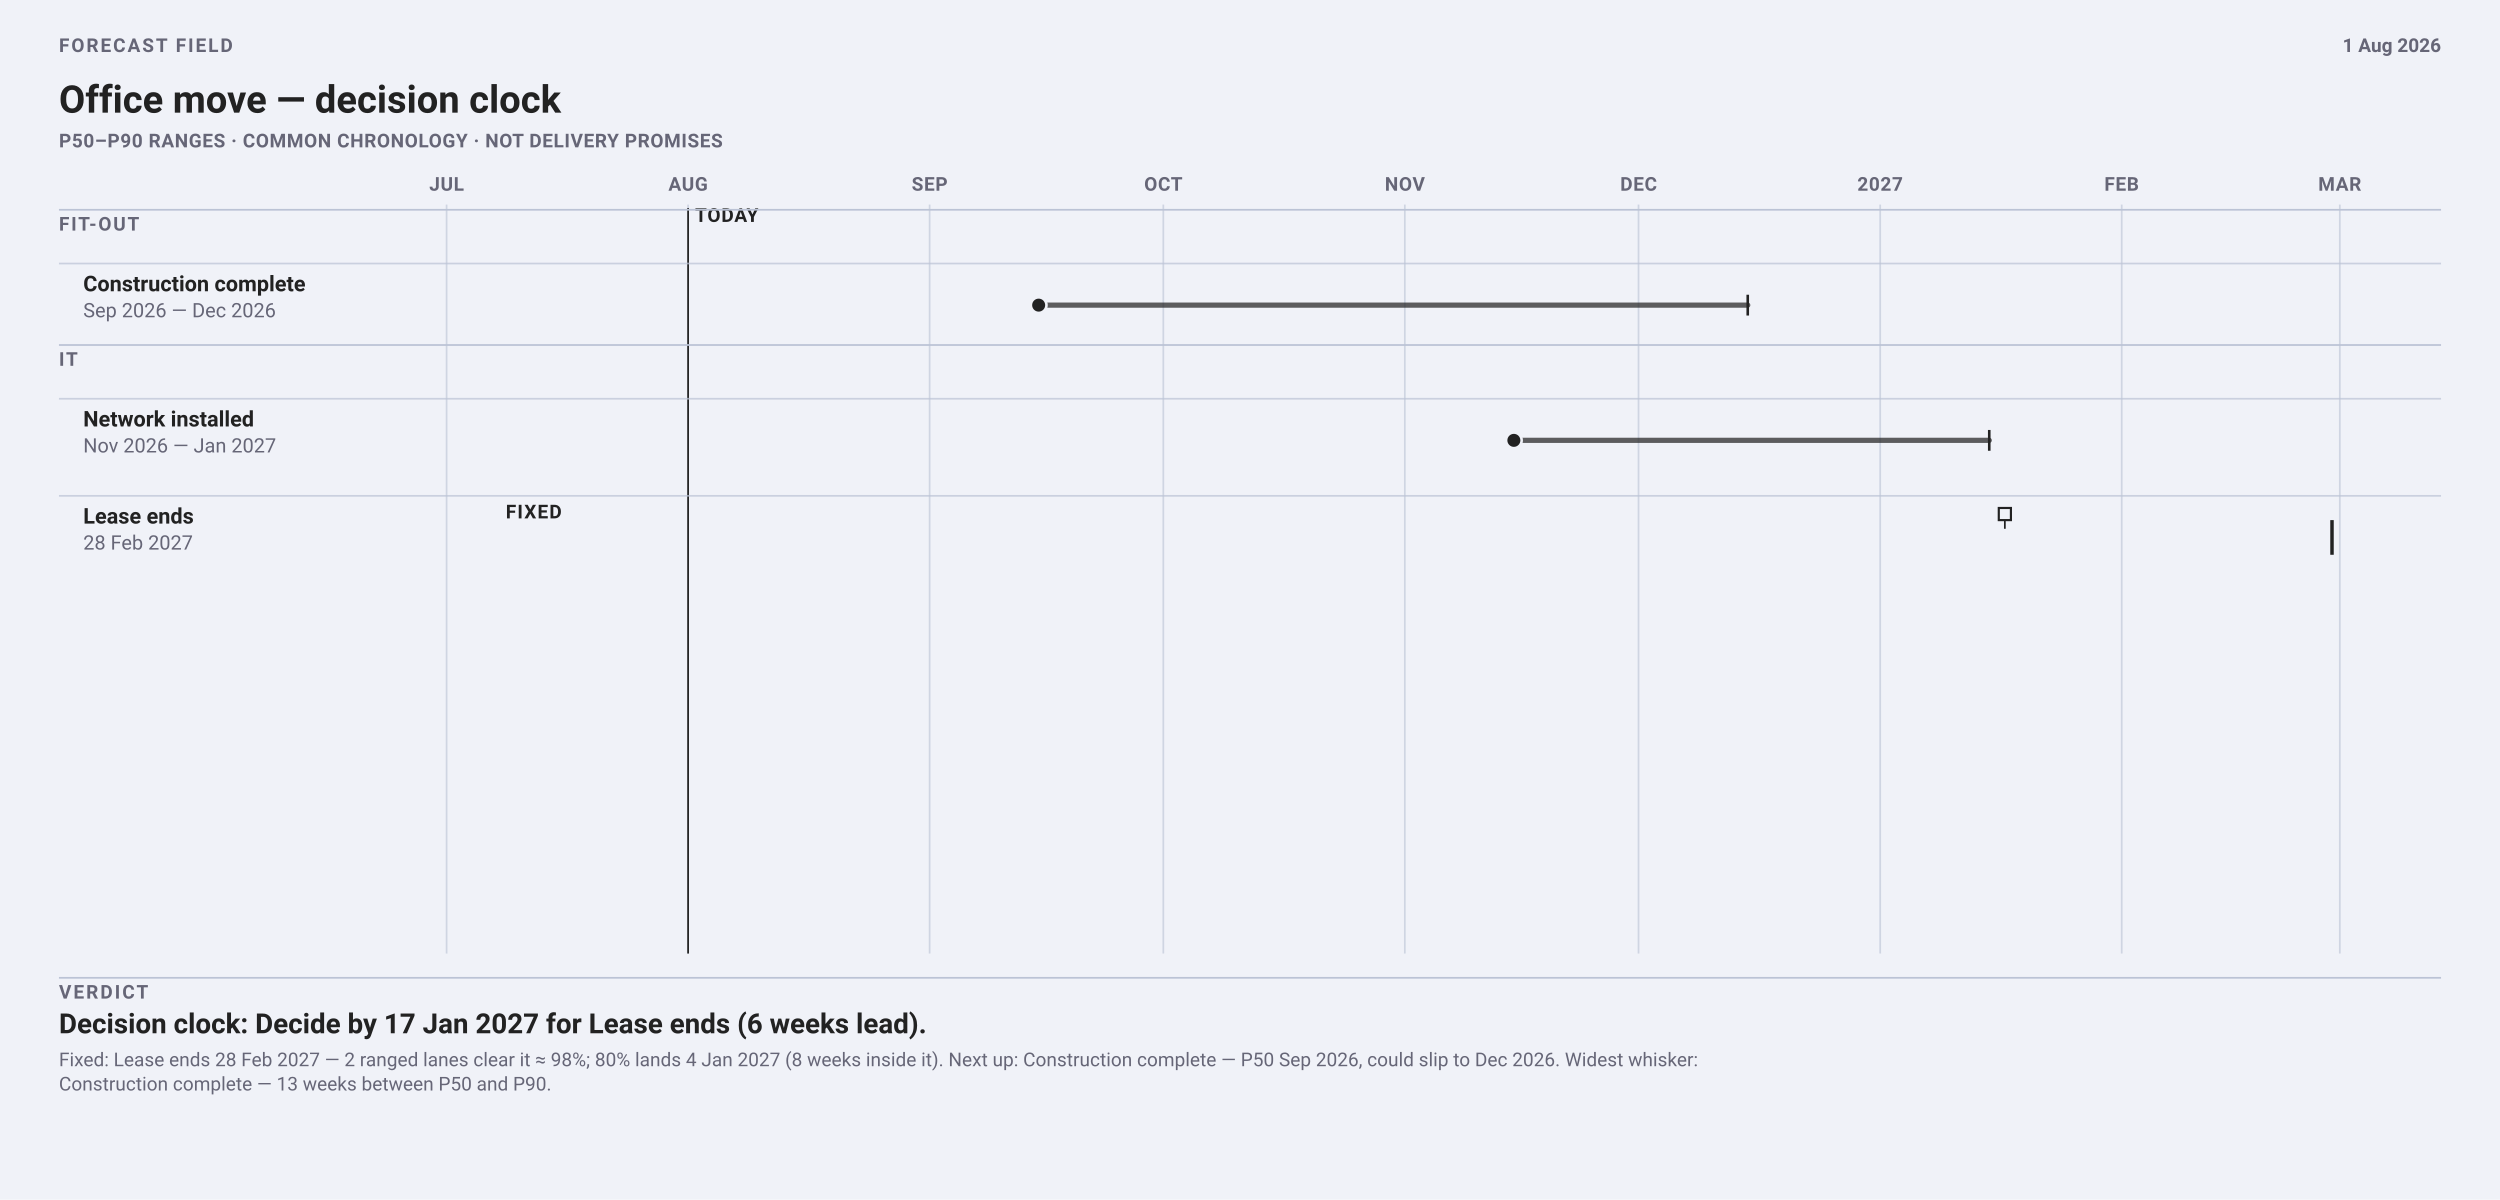
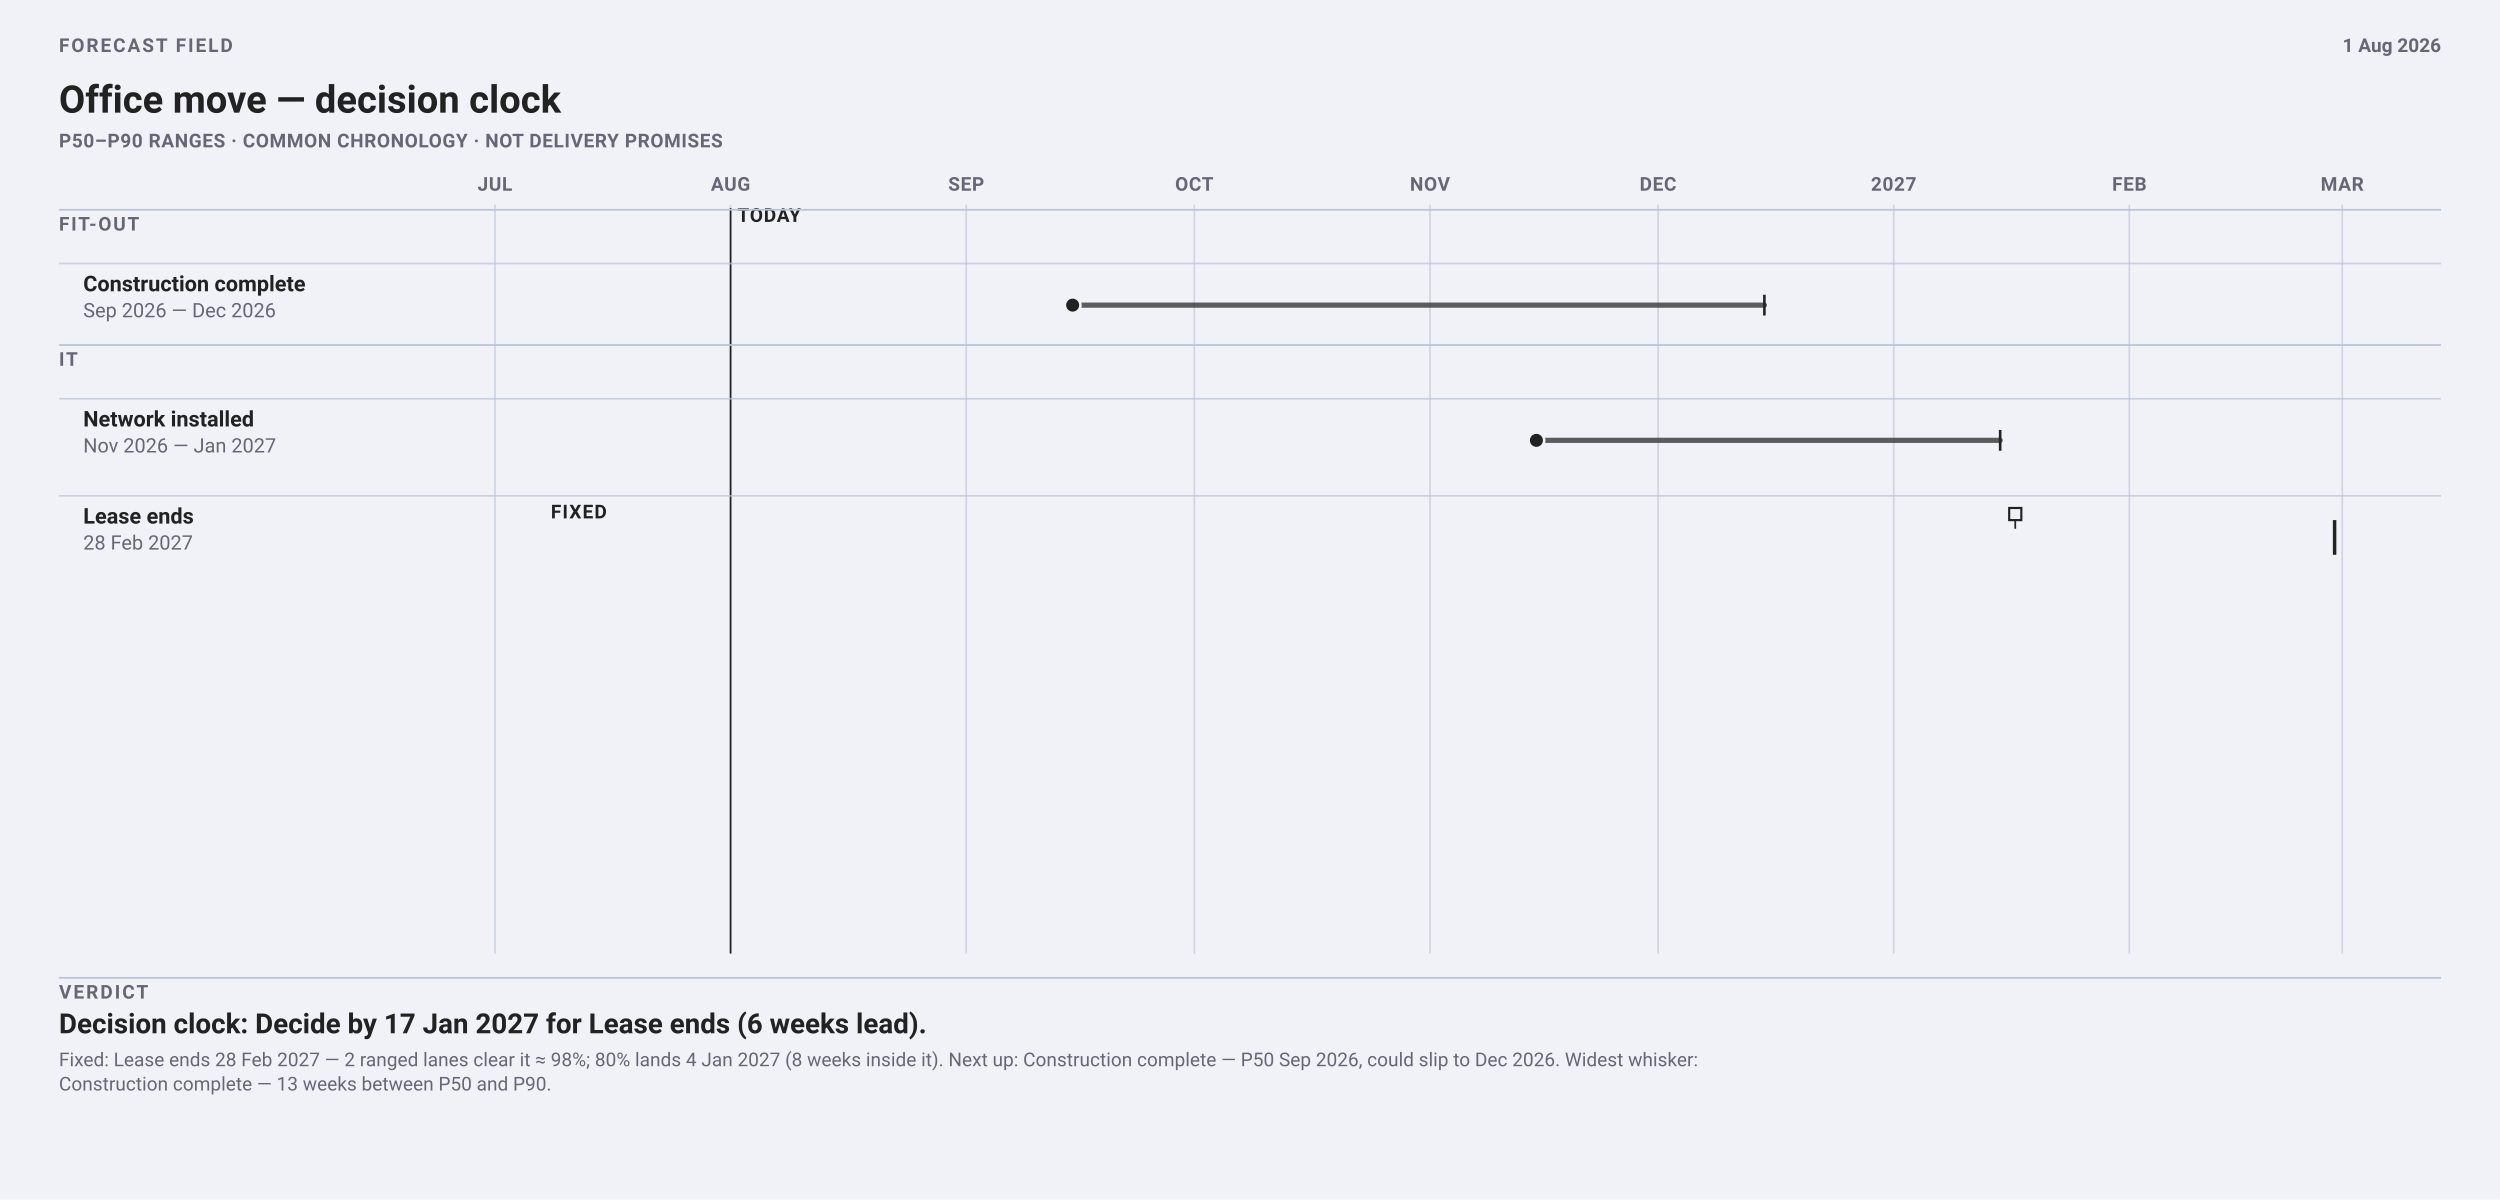
<svg xmlns="http://www.w3.org/2000/svg" data-field="timeline" data-direction="field" data-intent="live-wide" data-field-palette="ocean" data-font-floor="11" data-min-readable-scale="1" width="1442" height="692" viewBox="0 0 1442 692" font-family="-apple-system, BlinkMacSystemFont, 'Segoe UI', Roboto, sans-serif">
  <rect width="1442" height="692" fill="#f0f2f8" />
  <text x="34" y="30" font-size="11" font-weight="700" letter-spacing="1.1" fill="#667">FORECAST FIELD</text>
-   <text x="34" y="65" font-size="22" font-weight="700" fill="#222">Office move — decision clock</text>
+   <text x="34.0" y="65.0" font-family="-apple-system, BlinkMacSystemFont, 'Segoe UI', Roboto, sans-serif" font-size="22" font-weight="700" fill="#222">Office move — decision clock</text>
  <text x="34" y="85" font-size="11" font-weight="650" letter-spacing="0.32" fill="#667">P50–P90 RANGES · COMMON CHRONOLOGY · NOT DELIVERY PROMISES</text>
  <text x="1408" y="30" font-size="11" font-weight="650" text-anchor="end" fill="#667">1 Aug 2026</text>
-   <line x1="257.6" y1="118" x2="257.6" y2="550" stroke="#bbc3d5" stroke-width="1" opacity=".62" />
-   <text x="257.61" y="110" font-size="11" font-weight="700" letter-spacing="0.35" text-anchor="middle" fill="#667">JUL</text>
-   <line x1="396.9" y1="118" x2="396.9" y2="550" stroke="#bbc3d5" stroke-width="1" opacity=".62" />
-   <text x="396.91" y="110" font-size="11" font-weight="700" letter-spacing="0.35" text-anchor="middle" fill="#667">AUG</text>
-   <line x1="536.2" y1="118" x2="536.2" y2="550" stroke="#bbc3d5" stroke-width="1" opacity=".62" />
-   <text x="536.22" y="110" font-size="11" font-weight="700" letter-spacing="0.35" text-anchor="middle" fill="#667">SEP</text>
-   <line x1="671.0" y1="118" x2="671.0" y2="550" stroke="#bbc3d5" stroke-width="1" opacity=".62" />
-   <text x="671.03" y="110" font-size="11" font-weight="700" letter-spacing="0.35" text-anchor="middle" fill="#667">OCT</text>
-   <line x1="810.3" y1="118" x2="810.3" y2="550" stroke="#bbc3d5" stroke-width="1" opacity=".62" />
-   <text x="810.33" y="110" font-size="11" font-weight="700" letter-spacing="0.35" text-anchor="middle" fill="#667">NOV</text>
-   <line x1="945.1" y1="118" x2="945.1" y2="550" stroke="#bbc3d5" stroke-width="1" opacity=".62" />
-   <text x="945.15" y="110" font-size="11" font-weight="700" letter-spacing="0.35" text-anchor="middle" fill="#667">DEC</text>
-   <line x1="1084.5" y1="118" x2="1084.5" y2="550" stroke="#bbc3d5" stroke-width="1" opacity=".62" />
-   <text x="1084.45" y="110" font-size="11" font-weight="700" letter-spacing="0.35" text-anchor="middle" fill="#667">2027</text>
-   <line x1="1223.8" y1="118" x2="1223.8" y2="550" stroke="#bbc3d5" stroke-width="1" opacity=".62" />
-   <text x="1223.76" y="110" font-size="11" font-weight="700" letter-spacing="0.35" text-anchor="middle" fill="#667">FEB</text>
-   <line x1="1349.6" y1="118" x2="1349.6" y2="550" stroke="#bbc3d5" stroke-width="1" opacity=".62" />
-   <text x="1349.58" y="110" font-size="11" font-weight="700" letter-spacing="0.35" text-anchor="middle" fill="#667">MAR</text>
-   <line data-today="" x1="396.9" y1="120" x2="396.9" y2="550" stroke="#222" stroke-width="1" />
-   <text x="400.91" y="128" font-size="11" font-weight="700" letter-spacing="0.45" fill="#222">TODAY</text>
+   <line x1="285.5" y1="118" x2="285.5" y2="550" stroke="#bbc3d5" stroke-width="1" opacity=".62" />
+   <text x="285.46" y="110" font-size="11" font-weight="700" letter-spacing="0.35" text-anchor="middle" fill="#667">JUL</text>
+   <line x1="421.4" y1="118" x2="421.4" y2="550" stroke="#bbc3d5" stroke-width="1" opacity=".62" />
+   <text x="421.39" y="110" font-size="11" font-weight="700" letter-spacing="0.35" text-anchor="middle" fill="#667">AUG</text>
+   <line x1="557.3" y1="118" x2="557.3" y2="550" stroke="#bbc3d5" stroke-width="1" opacity=".62" />
+   <text x="557.32" y="110" font-size="11" font-weight="700" letter-spacing="0.35" text-anchor="middle" fill="#667">SEP</text>
+   <line x1="688.9" y1="118" x2="688.9" y2="550" stroke="#bbc3d5" stroke-width="1" opacity=".62" />
+   <text x="688.87" y="110" font-size="11" font-weight="700" letter-spacing="0.35" text-anchor="middle" fill="#667">OCT</text>
+   <line x1="824.8" y1="118" x2="824.8" y2="550" stroke="#bbc3d5" stroke-width="1" opacity=".62" />
+   <text x="824.8" y="110" font-size="11" font-weight="700" letter-spacing="0.35" text-anchor="middle" fill="#667">NOV</text>
+   <line x1="956.4" y1="118" x2="956.4" y2="550" stroke="#bbc3d5" stroke-width="1" opacity=".62" />
+   <text x="956.35" y="110" font-size="11" font-weight="700" letter-spacing="0.35" text-anchor="middle" fill="#667">DEC</text>
+   <line x1="1092.3" y1="118" x2="1092.3" y2="550" stroke="#bbc3d5" stroke-width="1" opacity=".62" />
+   <text x="1092.28" y="110" font-size="11" font-weight="700" letter-spacing="0.35" text-anchor="middle" fill="#667">2027</text>
+   <line x1="1228.2" y1="118" x2="1228.2" y2="550" stroke="#bbc3d5" stroke-width="1" opacity=".62" />
+   <text x="1228.22" y="110" font-size="11" font-weight="700" letter-spacing="0.35" text-anchor="middle" fill="#667">FEB</text>
+   <line x1="1351.0" y1="118" x2="1351.0" y2="550" stroke="#bbc3d5" stroke-width="1" opacity=".62" />
+   <text x="1351" y="110" font-size="11" font-weight="700" letter-spacing="0.35" text-anchor="middle" fill="#667">MAR</text>
+   <line data-today="" x1="421.4" y1="120" x2="421.4" y2="550" stroke="#222" stroke-width="1" />
+   <text x="425.39" y="128" font-size="11" font-weight="700" letter-spacing="0.45" fill="#222">TODAY</text>
  <line x1="34" y1="121" x2="1408" y2="121" stroke="#bbc3d5" />
  <text x="34" y="133" font-size="11" font-weight="700" letter-spacing="1" fill="#667">FIT-OUT</text>
  <line x1="34" y1="152.0" x2="1408" y2="152.0" stroke="#bbc3d5" opacity=".72" />
  <g data-field-item="fit-out|construction complete" data-field-timing="forecast" data-field-state="forecast" data-field-p50-day="2026-09-15" data-field-p90-day="2026-12-15">
    <text x="48.0" y="168.0" font-family="-apple-system, BlinkMacSystemFont, 'Segoe UI', Roboto, sans-serif" font-size="12.5" font-weight="650" fill="#222">Construction complete</text>
    <text x="48.0" y="183.0" font-family="-apple-system, BlinkMacSystemFont, 'Segoe UI', Roboto, sans-serif" font-size="11.5" fill="#667">Sep 2026 — Dec 2026</text>
-     <line data-ms="whisker" x1="599.1" y1="176.0" x2="1008.1" y2="176.0" stroke="#222" stroke-width="3" stroke-linecap="round" opacity=".72" />
-     <line data-ms="p90" x1="1008.1" y1="170.0" x2="1008.1" y2="182.0" stroke="#222" stroke-width="1.5" />
-     <circle data-ms="p50" data-mskey="fit-out|construction complete" data-next="" cx="599.1" cy="176.0" r="4.5" fill="#222" stroke="#f0f2f8" stroke-width="1.5" />
+     <line data-ms="whisker" x1="618.7" y1="176.0" x2="1017.7" y2="176.0" stroke="#222" stroke-width="3" stroke-linecap="round" opacity=".72" />
+     <line data-ms="p90" x1="1017.7" y1="170.0" x2="1017.7" y2="182.0" stroke="#222" stroke-width="1.5" />
+     <circle data-ms="p50" data-mskey="fit-out|construction complete" data-next="" cx="618.7" cy="176.0" r="4.5" fill="#222" stroke="#f0f2f8" stroke-width="1.5" />
  </g>
  <line x1="34" y1="199" x2="1408" y2="199" stroke="#bbc3d5" />
  <text x="34" y="211" font-size="11" font-weight="700" letter-spacing="1" fill="#667">IT</text>
  <line x1="34" y1="230.0" x2="1408" y2="230.0" stroke="#bbc3d5" opacity=".72" />
  <g data-field-item="it|network installed" data-field-timing="forecast" data-field-state="forecast" data-field-p50-day="2026-11-15" data-field-p90-day="2027-01-15">
    <text x="48.0" y="246.0" font-family="-apple-system, BlinkMacSystemFont, 'Segoe UI', Roboto, sans-serif" font-size="12.5" font-weight="650" fill="#222">Network installed</text>
    <text x="48.0" y="261.0" font-family="-apple-system, BlinkMacSystemFont, 'Segoe UI', Roboto, sans-serif" font-size="11.5" fill="#667">Nov 2026 — Jan 2027</text>
-     <line data-ms="whisker" x1="873.2" y1="254.0" x2="1147.4" y2="254.0" stroke="#222" stroke-width="3" stroke-linecap="round" opacity=".72" />
-     <line data-ms="p90" x1="1147.4" y1="248.0" x2="1147.4" y2="260.0" stroke="#222" stroke-width="1.5" />
-     <circle data-ms="p50" data-mskey="it|network installed" cx="873.2" cy="254.0" r="4.5" fill="#222" stroke="#f0f2f8" stroke-width="1.5" />
+     <line data-ms="whisker" x1="886.2" y1="254.0" x2="1153.7" y2="254.0" stroke="#222" stroke-width="3" stroke-linecap="round" opacity=".72" />
+     <line data-ms="p90" x1="1153.7" y1="248.0" x2="1153.7" y2="260.0" stroke="#222" stroke-width="1.5" />
+     <circle data-ms="p50" data-mskey="it|network installed" cx="886.2" cy="254.0" r="4.5" fill="#222" stroke="#f0f2f8" stroke-width="1.5" />
  </g>
  <line x1="34" y1="286.0" x2="1408" y2="286.0" stroke="#bbc3d5" opacity=".72" />
  <g data-field-item="|lease ends" data-field-timing="fixed" data-field-state="fixed" data-field-p50-day="2027-02-28" data-field-p90-day="2027-02-28">
    <text x="48.0" y="302.0" font-family="-apple-system, BlinkMacSystemFont, 'Segoe UI', Roboto, sans-serif" font-size="12.5" font-weight="650" fill="#222">Lease ends</text>
    <text x="48.0" y="317.0" font-family="-apple-system, BlinkMacSystemFont, 'Segoe UI', Roboto, sans-serif" font-size="11.5" fill="#667">28 Feb 2027</text>
-     <text x="324" y="299" font-size="11" font-weight="700" letter-spacing="0.65" text-anchor="end" fill="#222">FIXED</text>
-     <line data-ms="p50" data-mskey="|lease ends" x1="1345.1" y1="300.0" x2="1345.1" y2="320.0" stroke="#222" stroke-width="2" />
+     <text x="350" y="299" font-size="11" font-weight="700" letter-spacing="0.65" text-anchor="end" fill="#222">FIXED</text>
+     <line data-ms="p50" data-mskey="|lease ends" x1="1346.6" y1="300.0" x2="1346.6" y2="320.0" stroke="#222" stroke-width="2" />
    <g data-lrm="" aria-label="Decision clock: Decide by 17 Jan 2027 for Lease ends (6 weeks lead).">
-       <line x1="1156.4" y1="298.0" x2="1156.4" y2="305.0" stroke="#222" stroke-width="1" />
-       <rect data-ms="lrm" x="1152.9" y="293.0" width="7" height="7" fill="#f0f2f8" stroke="#222" stroke-width="1.25" />
+       <line x1="1162.4" y1="298.0" x2="1162.4" y2="305.0" stroke="#222" stroke-width="1" />
+       <rect data-ms="lrm" x="1158.9" y="293.0" width="7" height="7" fill="#f0f2f8" stroke="#222" stroke-width="1.25" />
    </g>
  </g>
  <line x1="34" y1="564" x2="1408" y2="564" stroke="#bbc3d5" />
  <text x="34" y="576" font-size="11" font-weight="700" letter-spacing="1.15" fill="#667">VERDICT</text>
  <text x="34.0" y="596.0" font-family="-apple-system, BlinkMacSystemFont, 'Segoe UI', Roboto, sans-serif" font-size="16" font-weight="650" fill="#222">Decision clock: Decide by 17 Jan 2027 for Lease ends (6 weeks lead).</text>
  <text x="34.0" y="615.0" font-family="-apple-system, BlinkMacSystemFont, 'Segoe UI', Roboto, sans-serif" font-size="11" fill="#667">Fixed: Lease ends 28 Feb 2027 — 2 ranged lanes clear it ≈ 98%; 80% lands 4 Jan 2027 (8 weeks inside it). Next up: Construction complete — P50 Sep 2026, could slip to Dec 2026. Widest whisker:</text>
  <text x="34.0" y="629.0" font-family="-apple-system, BlinkMacSystemFont, 'Segoe UI', Roboto, sans-serif" font-size="11" fill="#667">Construction complete — 13 weeks between P50 and P90.</text>
</svg>
